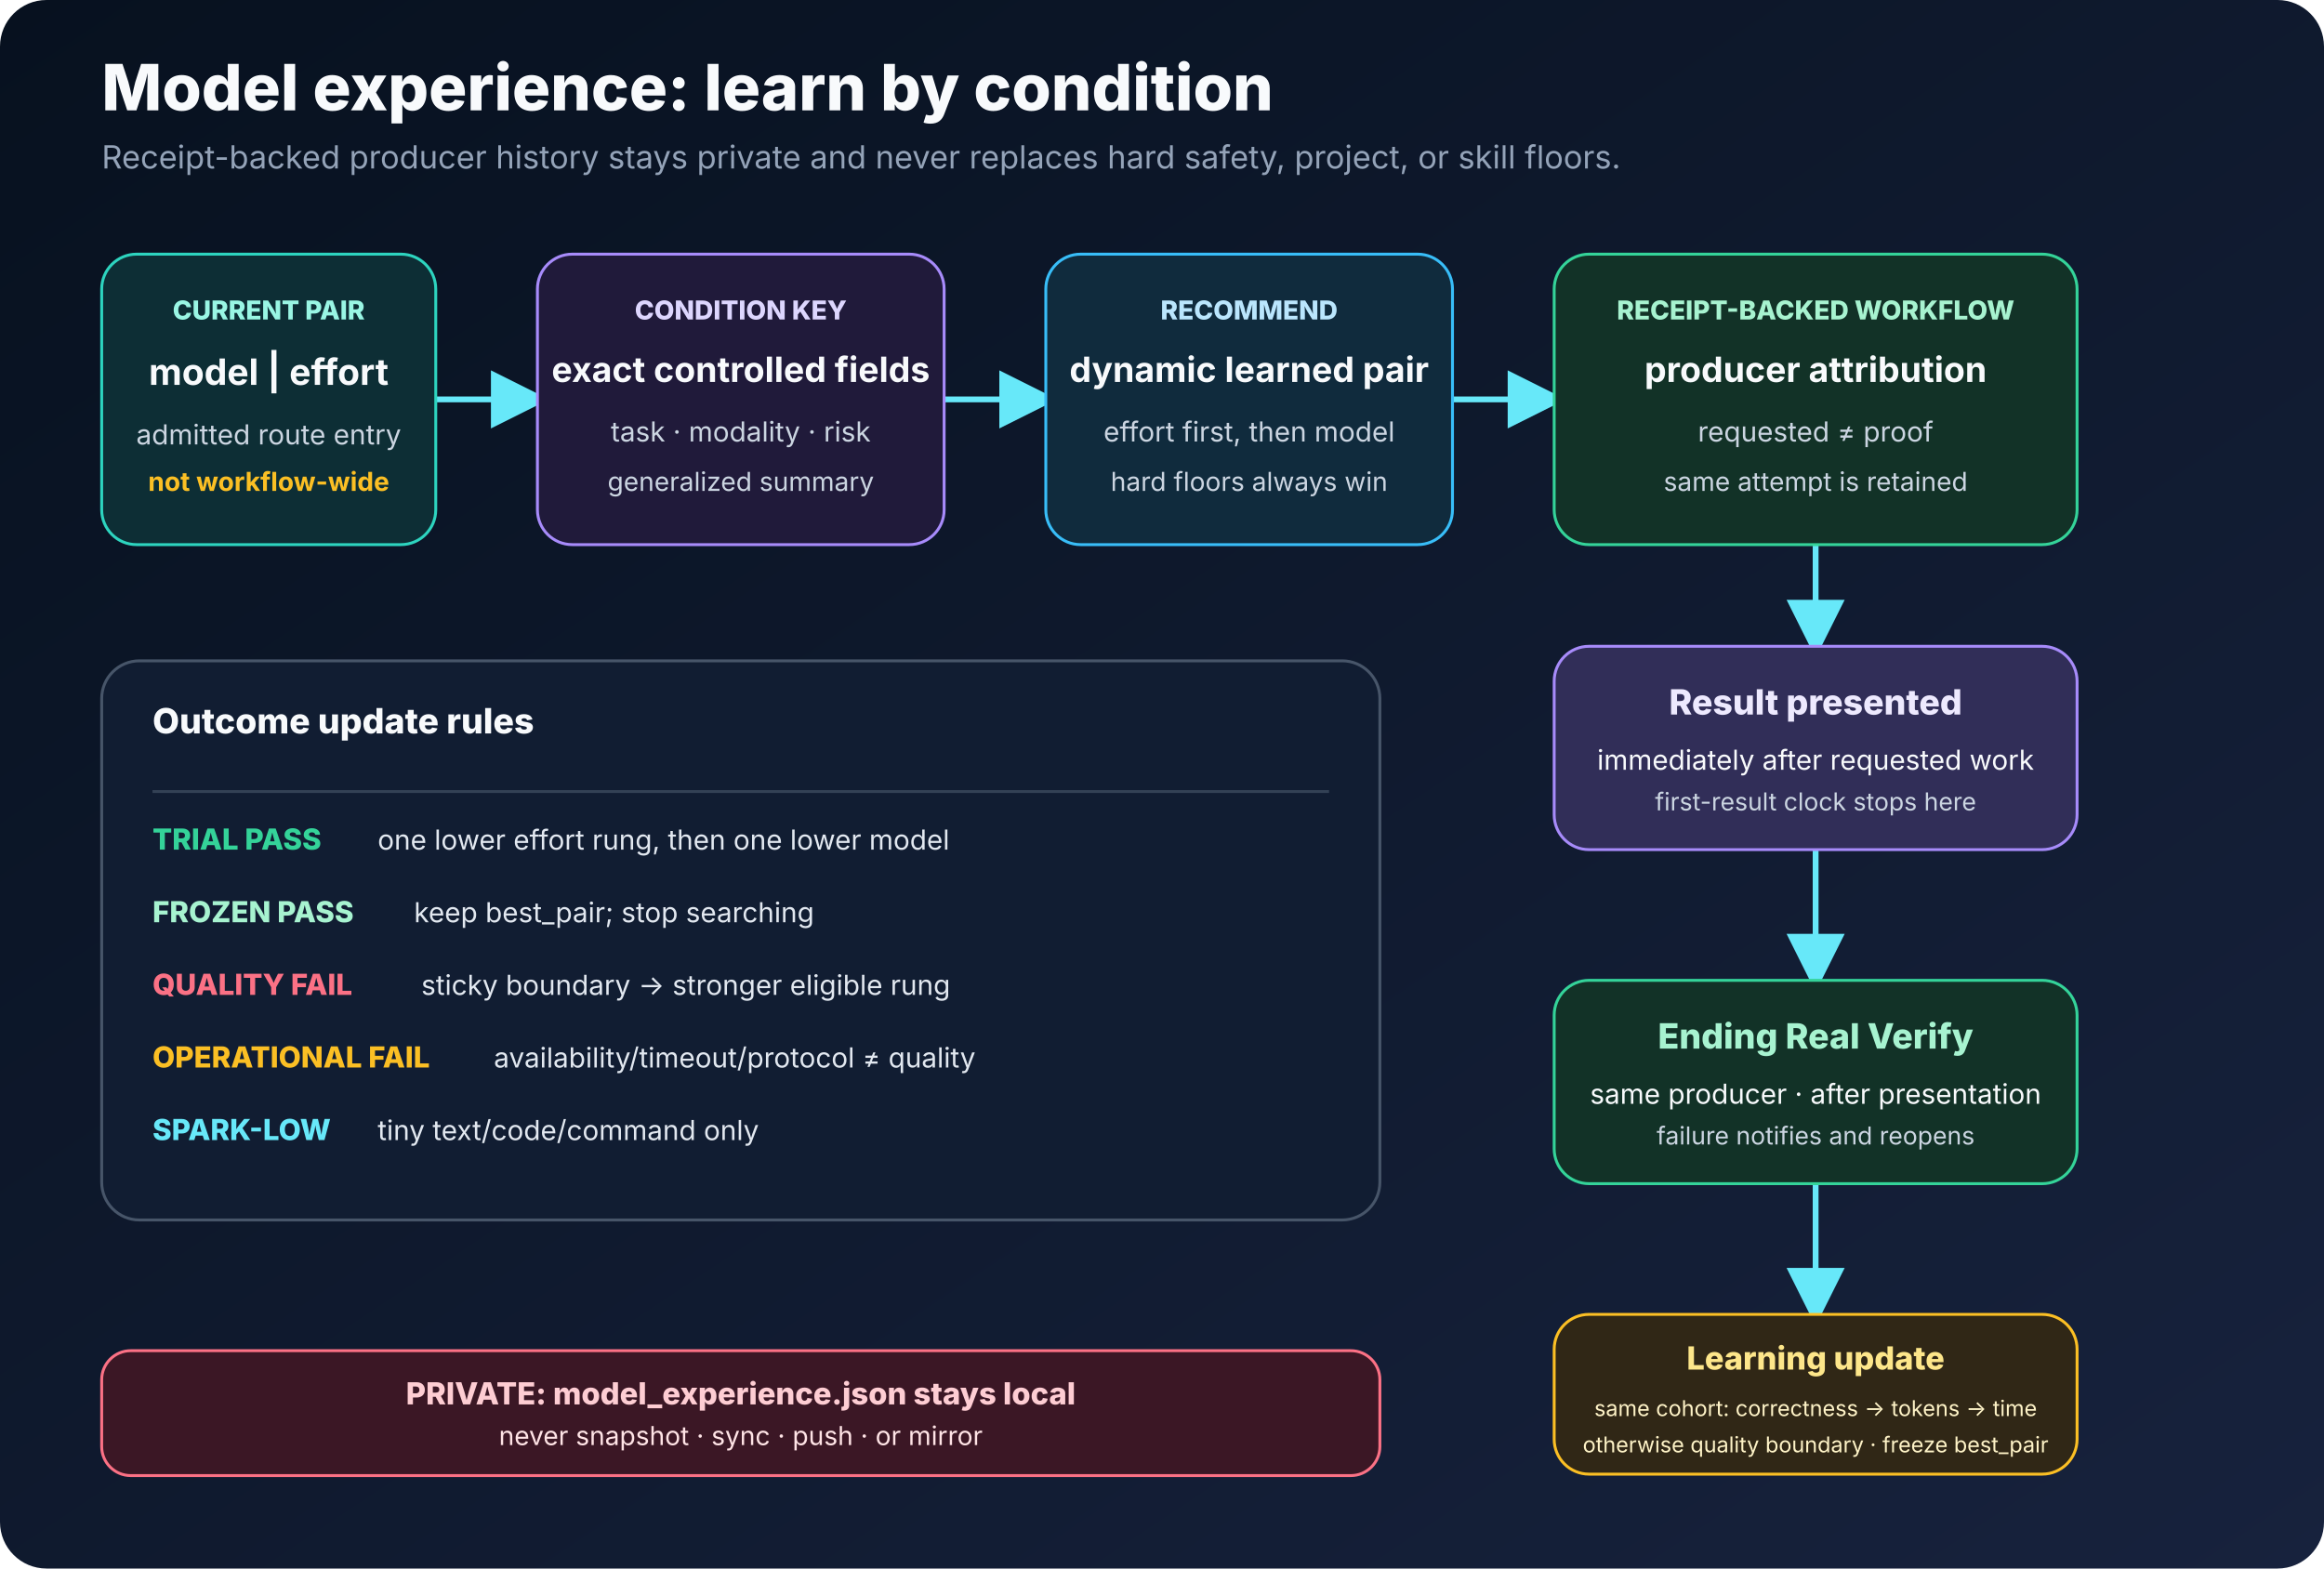
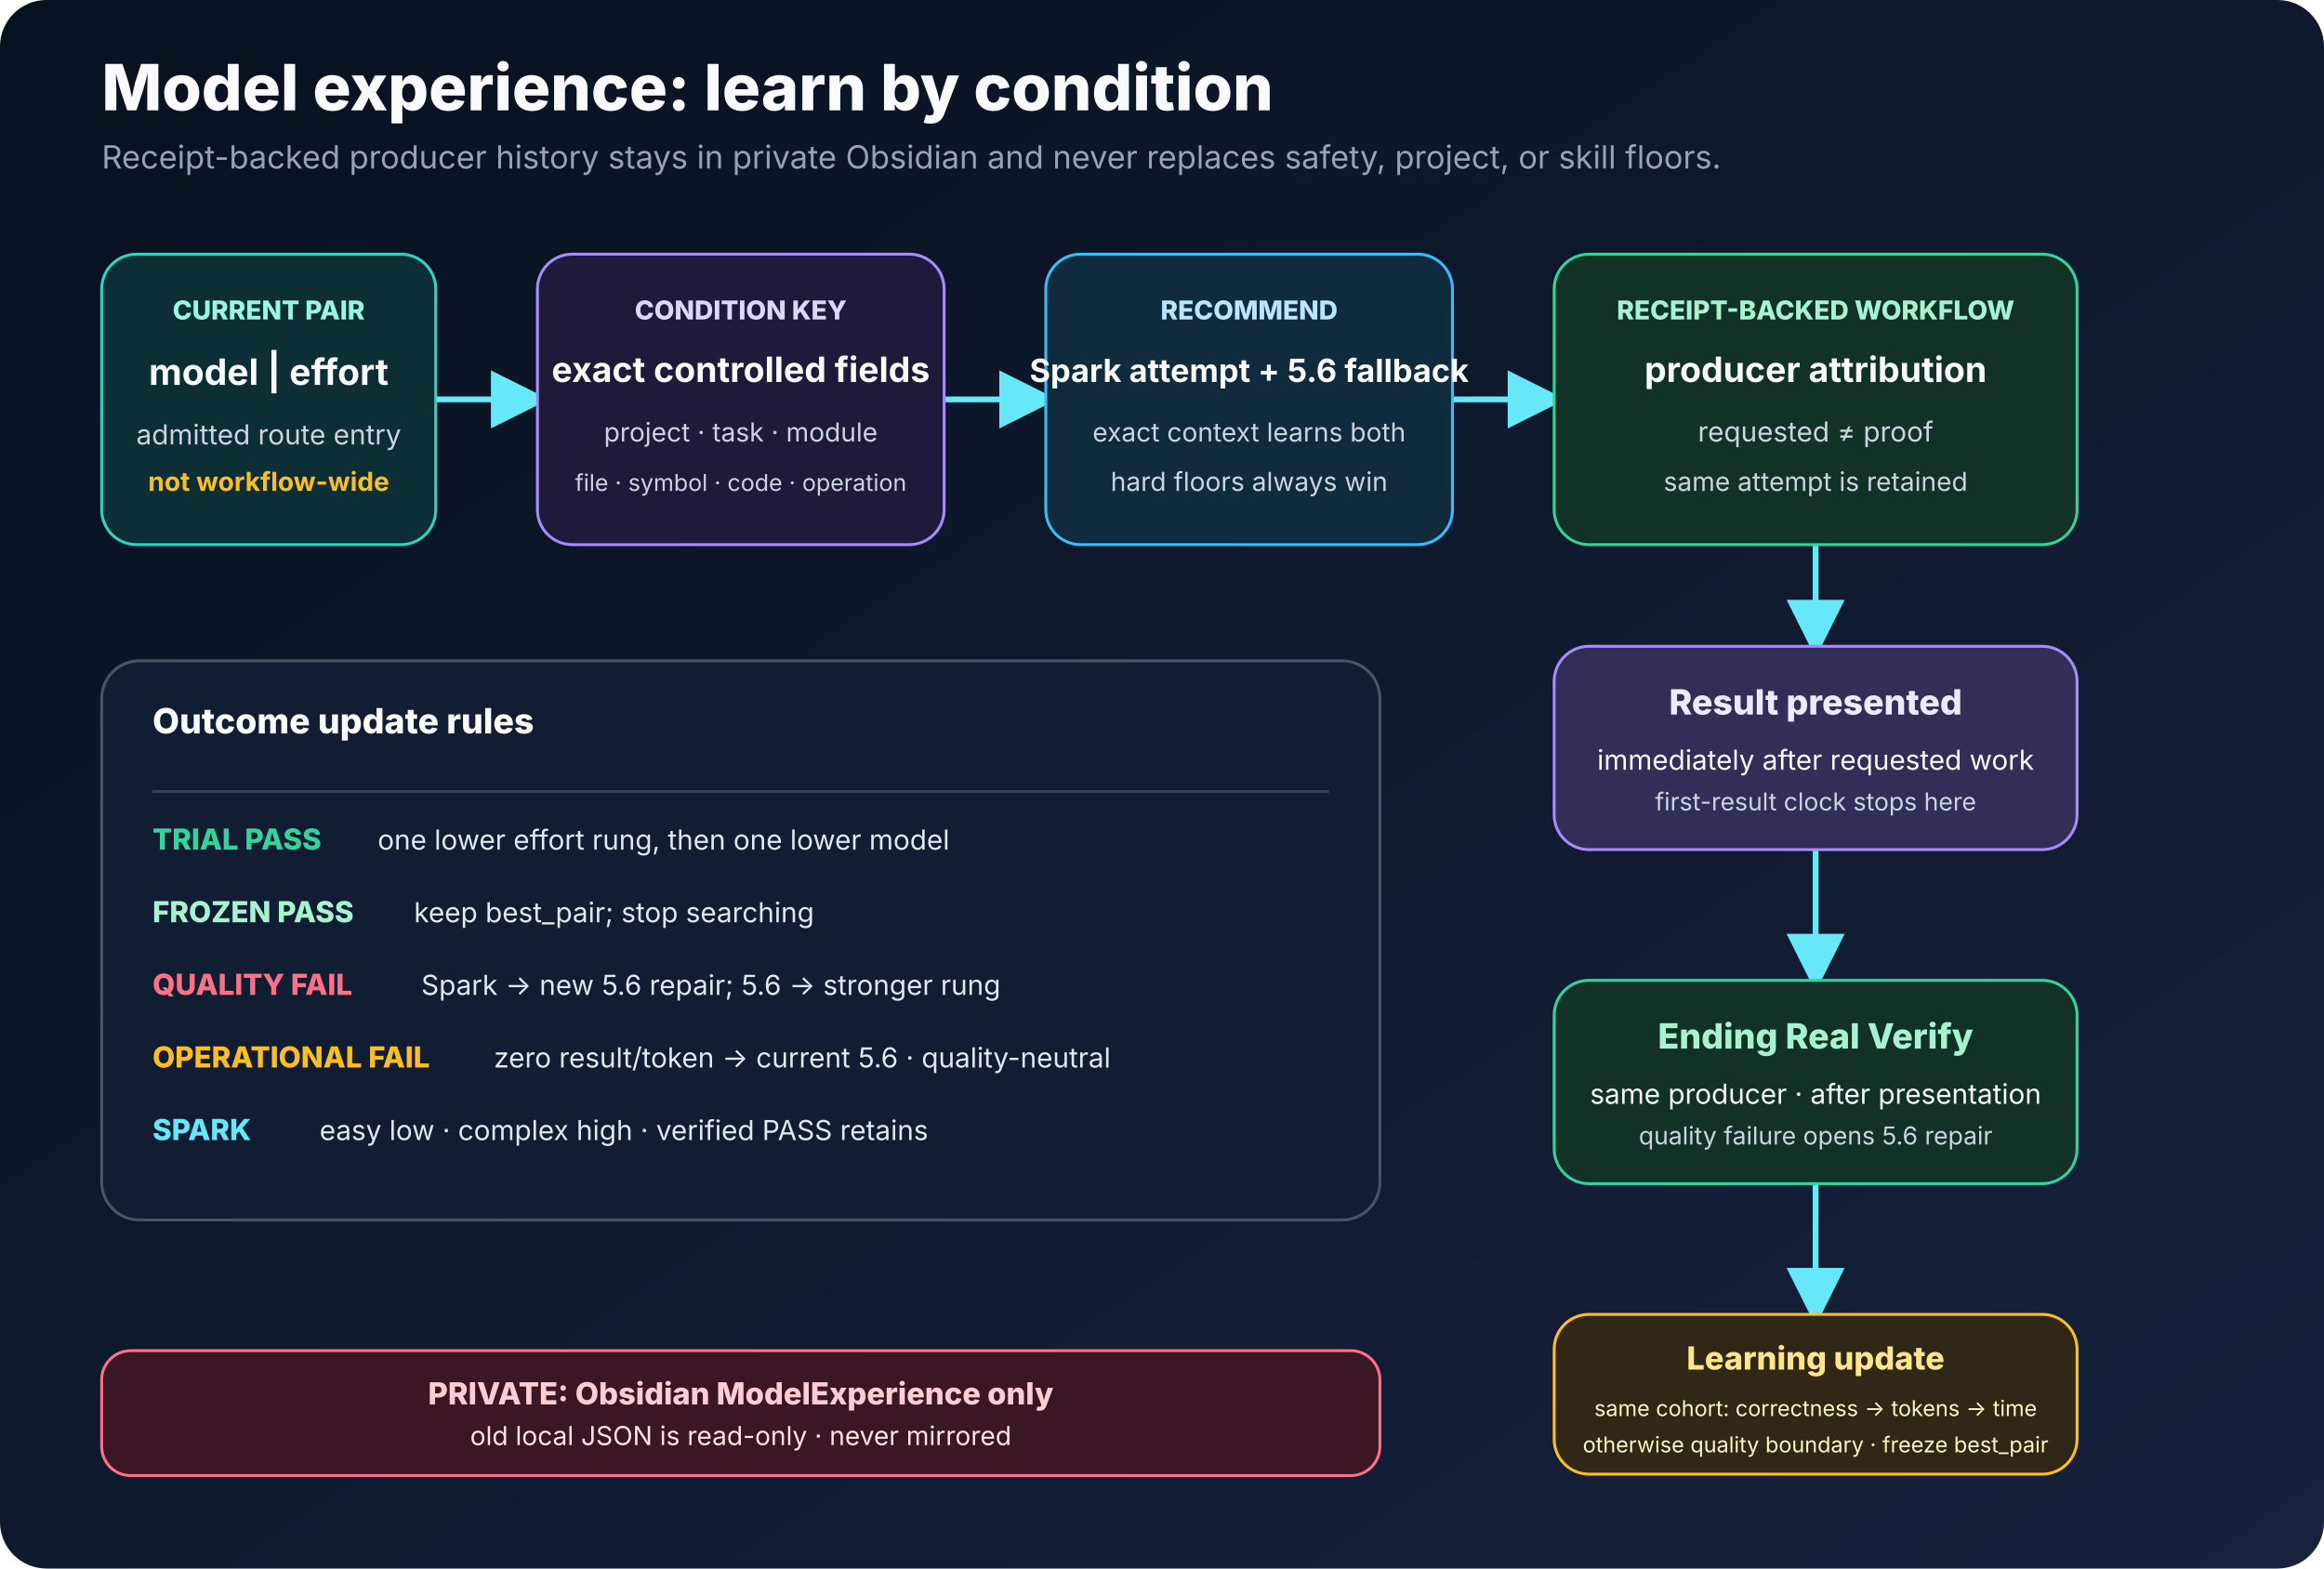
<svg xmlns="http://www.w3.org/2000/svg" width="1600" height="1080" viewBox="0 0 1600 1080" role="img" aria-labelledby="title desc">
  <defs>
    <linearGradient id="bg" x1="0" y1="0" x2="1" y2="1">
      <stop stop-color="#07111f" />
      <stop offset="1" stop-color="#17223d" />
    </linearGradient>
    <marker id="arrow" markerWidth="10" markerHeight="10" refX="8" refY="5" orient="auto">
      <path d="M0 0L10 5L0 10z" fill="#67e8f9" />
    </marker>
    <style>text{font-family:Inter,ui-sans-serif,-apple-system,BlinkMacSystemFont,"Segoe UI",sans-serif}</style>
  </defs>
  <rect width="1600" height="1080" rx="32" fill="url(#bg)" />
  <text x="70" y="76" fill="#f8fafc" font-size="44" font-weight="800">Model experience: learn by condition</text>
-   <text x="70" y="116" fill="#94a3b8" font-size="22">Receipt-backed producer history stays private and never replaces hard safety, project, or skill floors.</text>
+   <text x="70" y="116" fill="#94a3b8" font-size="22">Receipt-backed producer history stays in private Obsidian and never replaces safety, project, or skill floors.</text>
  <g stroke="#67e8f9" stroke-width="4" fill="none" marker-end="url(#arrow)">
    <path d="M300 275H370" />
    <path d="M650 275H720" />
    <path d="M1000 275H1070" />
    <path d="M1250 355V445" />
    <path d="M1250 585V675" />
    <path d="M1250 815V905" />
  </g>
  <g>
    <rect x="70" y="175" width="230" height="200" rx="24" fill="#0d2e35" stroke="#2dd4bf" stroke-width="2" />
    <text x="185" y="220" text-anchor="middle" fill="#99f6e4" font-size="18" font-weight="800">CURRENT PAIR</text>
    <text x="185" y="265" text-anchor="middle" fill="#f8fafc" font-size="25" font-weight="700">model | effort</text>
    <text x="185" y="306" text-anchor="middle" fill="#cbd5e1" font-size="19">admitted route entry</text>
    <text x="185" y="338" text-anchor="middle" fill="#fbbf24" font-size="18" font-weight="700">not workflow-wide</text>
    <rect x="370" y="175" width="280" height="200" rx="24" fill="#201a3a" stroke="#a78bfa" stroke-width="2" />
    <text x="510" y="220" text-anchor="middle" fill="#ddd6fe" font-size="18" font-weight="800">CONDITION KEY</text>
    <text x="510" y="263" text-anchor="middle" fill="#f8fafc" font-size="24" font-weight="700">exact controlled fields</text>
-     <text x="510" y="304" text-anchor="middle" fill="#cbd5e1" font-size="19">task · modality · risk</text>
-     <text x="510" y="338" text-anchor="middle" fill="#cbd5e1" font-size="18">generalized summary</text>
+     <text x="510" y="304" text-anchor="middle" fill="#cbd5e1" font-size="18">project · task · module</text>
+     <text x="510" y="338" text-anchor="middle" fill="#cbd5e1" font-size="16">file · symbol · code · operation</text>
    <rect x="720" y="175" width="280" height="200" rx="24" fill="#102b3d" stroke="#38bdf8" stroke-width="2" />
    <text x="860" y="220" text-anchor="middle" fill="#bae6fd" font-size="18" font-weight="800">RECOMMEND</text>
-     <text x="860" y="263" text-anchor="middle" fill="#f8fafc" font-size="24" font-weight="700">dynamic learned pair</text>
-     <text x="860" y="304" text-anchor="middle" fill="#cbd5e1" font-size="19">effort first, then model</text>
+     <text x="860" y="263" text-anchor="middle" fill="#f8fafc" font-size="22" font-weight="700">Spark attempt + 5.6 fallback</text>
+     <text x="860" y="304" text-anchor="middle" fill="#cbd5e1" font-size="18">exact context learns both</text>
    <text x="860" y="338" text-anchor="middle" fill="#cbd5e1" font-size="18">hard floors always win</text>
    <rect x="1070" y="175" width="360" height="200" rx="24" fill="#123227" stroke="#34d399" stroke-width="2" />
    <text x="1250" y="220" text-anchor="middle" fill="#a7f3d0" font-size="18" font-weight="800">RECEIPT-BACKED WORKFLOW</text>
    <text x="1250" y="263" text-anchor="middle" fill="#f8fafc" font-size="24" font-weight="700">producer attribution</text>
    <text x="1250" y="304" text-anchor="middle" fill="#cbd5e1" font-size="19">requested ≠ proof</text>
    <text x="1250" y="338" text-anchor="middle" fill="#cbd5e1" font-size="18">same attempt is retained</text>
  </g>
  <g>
    <rect x="1070" y="445" width="360" height="140" rx="24" fill="#312e58" stroke="#a78bfa" stroke-width="2" />
    <text x="1250" y="492" text-anchor="middle" fill="#ede9fe" font-size="24" font-weight="800">Result presented</text>
    <text x="1250" y="530" text-anchor="middle" fill="#f8fafc" font-size="19">immediately after requested work</text>
    <text x="1250" y="558" text-anchor="middle" fill="#cbd5e1" font-size="17">first-result clock stops here</text>
    <rect x="1070" y="675" width="360" height="140" rx="24" fill="#123227" stroke="#34d399" stroke-width="2" />
    <text x="1250" y="722" text-anchor="middle" fill="#a7f3d0" font-size="24" font-weight="800">Ending Real Verify</text>
    <text x="1250" y="760" text-anchor="middle" fill="#f8fafc" font-size="19">same producer · after presentation</text>
-     <text x="1250" y="788" text-anchor="middle" fill="#cbd5e1" font-size="17">failure notifies and reopens</text>
+     <text x="1250" y="788" text-anchor="middle" fill="#cbd5e1" font-size="17">quality failure opens 5.6 repair</text>
    <rect x="1070" y="905" width="360" height="110" rx="24" fill="#302716" stroke="#fbbf24" stroke-width="2" />
    <text x="1250" y="943" text-anchor="middle" fill="#fde68a" font-size="22" font-weight="800">Learning update</text>
    <text x="1250" y="975" text-anchor="middle" fill="#fef3c7" font-size="15">same cohort: correctness → tokens → time</text>
    <text x="1250" y="1000" text-anchor="middle" fill="#fef3c7" font-size="15">otherwise quality boundary · freeze best_pair</text>
  </g>
  <g>
    <rect x="70" y="455" width="880" height="385" rx="26" fill="#111d32" stroke="#475569" stroke-width="2" />
    <text x="105" y="505" fill="#f8fafc" font-size="24" font-weight="800">Outcome update rules</text>
    <path d="M105 545H915" stroke="#334155" stroke-width="2" />
    <text x="105" y="585" fill="#34d399" font-size="20" font-weight="800">TRIAL PASS</text>
    <text x="260" y="585" fill="#e2e8f0" font-size="19">one lower effort rung, then one lower model</text>
    <text x="105" y="635" fill="#a7f3d0" font-size="20" font-weight="800">FROZEN PASS</text>
    <text x="285" y="635" fill="#e2e8f0" font-size="19">keep best_pair; stop searching</text>
    <text x="105" y="685" fill="#fb7185" font-size="20" font-weight="800">QUALITY FAIL</text>
-     <text x="290" y="685" fill="#e2e8f0" font-size="19">sticky boundary → stronger eligible rung</text>
+     <text x="290" y="685" fill="#e2e8f0" font-size="19">Spark → new 5.6 repair; 5.6 → stronger rung</text>
    <text x="105" y="735" fill="#fbbf24" font-size="20" font-weight="800">OPERATIONAL FAIL</text>
-     <text x="340" y="735" fill="#e2e8f0" font-size="19">availability/timeout/protocol ≠ quality</text>
-     <text x="105" y="785" fill="#67e8f9" font-size="20" font-weight="800">SPARK-LOW</text>
-     <text x="260" y="785" fill="#e2e8f0" font-size="19">tiny text/code/command only</text>
+     <text x="340" y="735" fill="#e2e8f0" font-size="19">zero result/token → current 5.6 · quality-neutral</text>
+     <text x="105" y="785" fill="#67e8f9" font-size="20" font-weight="800">SPARK</text>
+     <text x="220" y="785" fill="#e2e8f0" font-size="19">easy low · complex high · verified PASS retains</text>
  </g>
  <rect x="70" y="930" width="880" height="86" rx="20" fill="#3b1725" stroke="#fb7185" stroke-width="2" />
-   <text x="510" y="967" text-anchor="middle" fill="#fecdd3" font-size="21" font-weight="800">PRIVATE: model_experience.json stays local</text>
-   <text x="510" y="995" text-anchor="middle" fill="#ffe4e6" font-size="18">never snapshot · sync · push · or mirror</text>
+   <text x="510" y="967" text-anchor="middle" fill="#fecdd3" font-size="21" font-weight="800">PRIVATE: Obsidian ModelExperience only</text>
+   <text x="510" y="995" text-anchor="middle" fill="#ffe4e6" font-size="18">old local JSON is read-only · never mirrored</text>
</svg>
